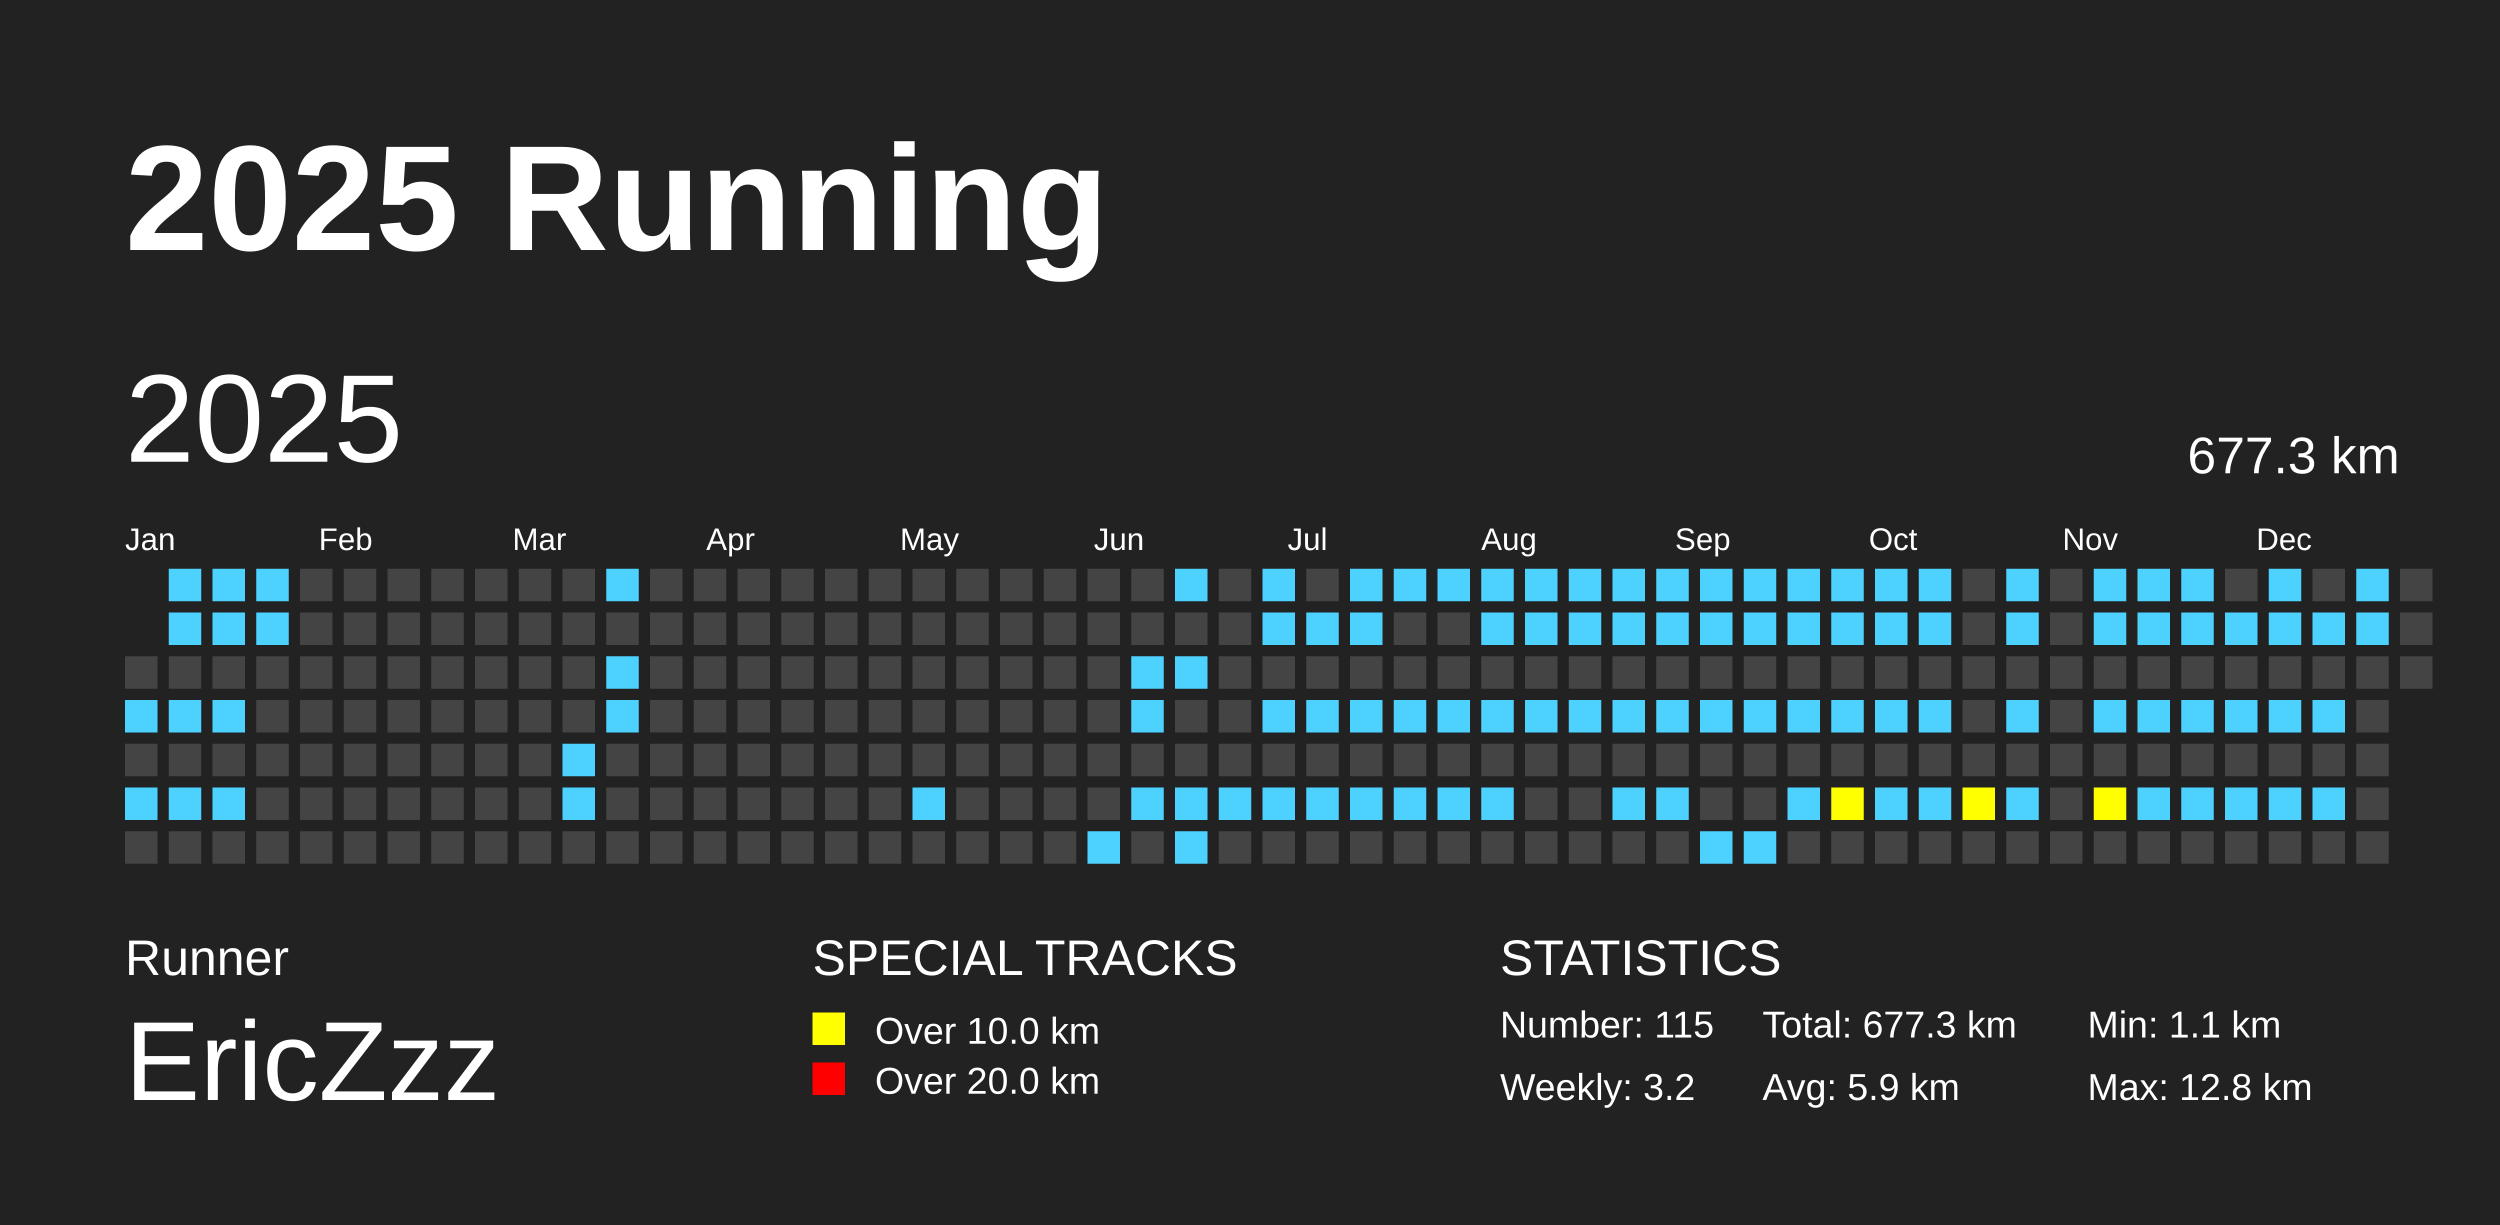
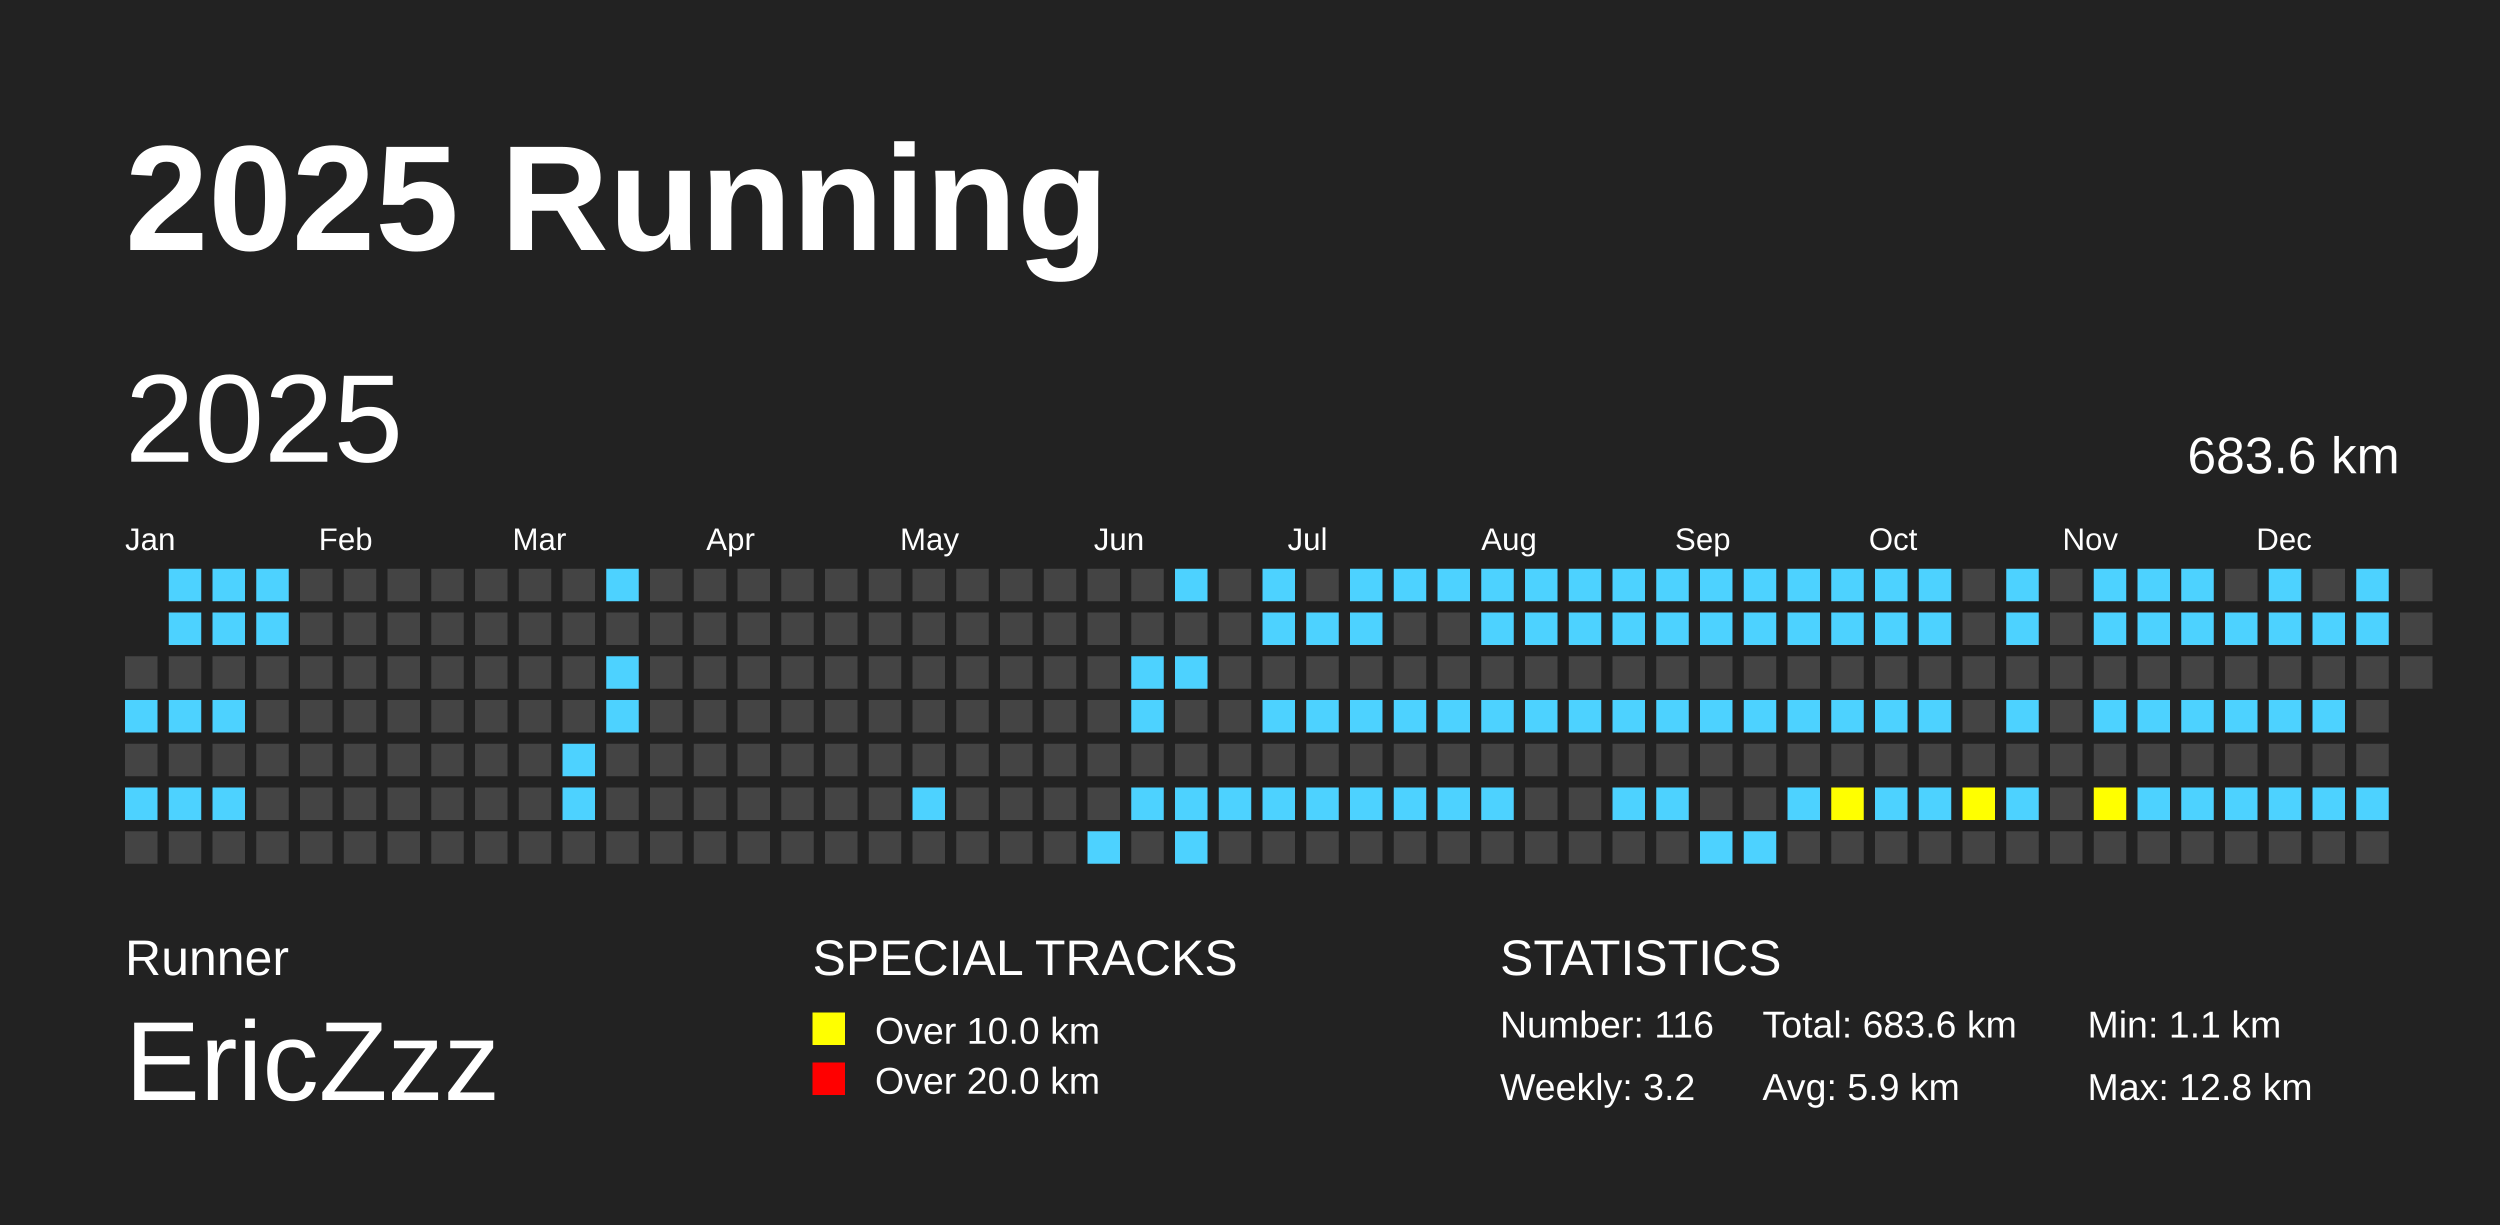
<svg xmlns="http://www.w3.org/2000/svg" baseProfile="full" height="98mm" version="1.1" viewBox="0,0,200,98" width="200mm">
  <defs />
  <rect fill="#222222" height="98" width="200" x="0" y="0" />
  <text fill="#FFFFFF" style="font-size:12px; font-family:Arial; font-weight:bold;" x="10" y="20">2025 Running</text>
  <text fill="#FFFFFF" style="font-size:4px; font-family:Arial" x="10" y="78">Runner</text>
  <text fill="#FFFFFF" style="font-size:9px; font-family:Arial" x="10" y="88">EricZzz</text>
  <text fill="#FFFFFF" style="font-size:4px; font-family:Arial" x="65" y="78">SPECIAL TRACKS</text>
  <rect fill="yellow" height="2.6" width="2.6" x="65" y="81" />
  <text fill="#FFFFFF" style="font-size:3px; font-family:Arial" x="70" y="83.5">Over 10.0 km</text>
  <rect fill="red" height="2.6" width="2.6" x="65" y="85" />
  <text fill="#FFFFFF" style="font-size:3px; font-family:Arial" x="70" y="87.5">Over 20.0 km</text>
  <text fill="#FFFFFF" style="font-size:4px; font-family:Arial" x="120" y="78">STATISTICS</text>
-   <text fill="#FFFFFF" style="font-size:3px; font-family:Arial" x="120" y="83">Number: 115</text>
+   <text fill="#FFFFFF" style="font-size:3px; font-family:Arial" x="120" y="83">Number: 116</text>
  <text fill="#FFFFFF" style="font-size:3px; font-family:Arial" x="120" y="88">Weekly: 3.2</text>
-   <text fill="#FFFFFF" style="font-size:3px; font-family:Arial" x="141" y="83">Total: 677.3 km</text>
+   <text fill="#FFFFFF" style="font-size:3px; font-family:Arial" x="141" y="83">Total: 683.6 km</text>
  <text fill="#FFFFFF" style="font-size:3px; font-family:Arial" x="141" y="88">Avg: 5.9 km</text>
  <text fill="#FFFFFF" style="font-size:3px; font-family:Arial" x="167" y="83">Min: 1.1 km</text>
  <text fill="#FFFFFF" style="font-size:3px; font-family:Arial" x="167" y="88">Max: 12.8 km</text>
  <text dominant-baseline="hanging" fill="#FFFFFF" style="font-size:10.0px; font-family:Arial;" x="10" y="30">2025</text>
-   <text dominant-baseline="hanging" fill="#FFFFFF" style="font-size:4.125px; font-family:Arial;" x="175" y="35">677.3 km</text>
+   <text dominant-baseline="hanging" fill="#FFFFFF" style="font-size:4.125px; font-family:Arial;" x="175" y="35">683.6 km</text>
  <text fill="#FFFFFF" style="font-size:2.5px; font-family:Arial" x="10.0" y="44">Jan</text>
  <text fill="#FFFFFF" style="font-size:2.5px; font-family:Arial" x="25.5" y="44">Feb</text>
  <text fill="#FFFFFF" style="font-size:2.5px; font-family:Arial" x="41.0" y="44">Mar</text>
  <text fill="#FFFFFF" style="font-size:2.5px; font-family:Arial" x="56.5" y="44">Apr</text>
  <text fill="#FFFFFF" style="font-size:2.5px; font-family:Arial" x="72.0" y="44">May</text>
  <text fill="#FFFFFF" style="font-size:2.5px; font-family:Arial" x="87.5" y="44">Jun</text>
  <text fill="#FFFFFF" style="font-size:2.5px; font-family:Arial" x="103.0" y="44">Jul</text>
  <text fill="#FFFFFF" style="font-size:2.5px; font-family:Arial" x="118.5" y="44">Aug</text>
  <text fill="#FFFFFF" style="font-size:2.5px; font-family:Arial" x="134.0" y="44">Sep</text>
  <text fill="#FFFFFF" style="font-size:2.5px; font-family:Arial" x="149.5" y="44">Oct</text>
  <text fill="#FFFFFF" style="font-size:2.5px; font-family:Arial" x="165.0" y="44">Nov</text>
  <text fill="#FFFFFF" style="font-size:2.5px; font-family:Arial" x="180.5" y="44">Dec</text>
  <rect fill="#444444" height="2.6" width="2.6" x="10.0" y="52.5" />
  <rect fill="#4DD2FF" height="2.6" width="2.6" x="10.0" y="56.0" />
  <rect fill="#444444" height="2.6" width="2.6" x="10.0" y="59.5" />
  <rect fill="#4DD2FF" height="2.6" width="2.6" x="10.0" y="63.0" />
  <rect fill="#444444" height="2.6" width="2.6" x="10.0" y="66.5" />
  <rect fill="#4DD2FF" height="2.6" width="2.6" x="13.5" y="45.5" />
  <rect fill="#4DD2FF" height="2.6" width="2.6" x="13.5" y="49.0" />
  <rect fill="#444444" height="2.6" width="2.6" x="13.5" y="52.5" />
  <rect fill="#4DD2FF" height="2.6" width="2.6" x="13.5" y="56.0" />
  <rect fill="#444444" height="2.6" width="2.6" x="13.5" y="59.5" />
  <rect fill="#4DD2FF" height="2.6" width="2.6" x="13.5" y="63.0" />
  <rect fill="#444444" height="2.6" width="2.6" x="13.5" y="66.5" />
  <rect fill="#4DD2FF" height="2.6" width="2.6" x="17.0" y="45.5" />
  <rect fill="#4DD2FF" height="2.6" width="2.6" x="17.0" y="49.0" />
  <rect fill="#444444" height="2.6" width="2.6" x="17.0" y="52.5" />
  <rect fill="#4DD2FF" height="2.6" width="2.6" x="17.0" y="56.0" />
  <rect fill="#444444" height="2.6" width="2.6" x="17.0" y="59.5" />
  <rect fill="#4DD2FF" height="2.6" width="2.6" x="17.0" y="63.0" />
  <rect fill="#444444" height="2.6" width="2.6" x="17.0" y="66.5" />
  <rect fill="#4DD2FF" height="2.6" width="2.6" x="20.5" y="45.5" />
  <rect fill="#4DD2FF" height="2.6" width="2.6" x="20.5" y="49.0" />
  <rect fill="#444444" height="2.6" width="2.6" x="20.5" y="52.5" />
  <rect fill="#444444" height="2.6" width="2.6" x="20.5" y="56.0" />
  <rect fill="#444444" height="2.6" width="2.6" x="20.5" y="59.5" />
  <rect fill="#444444" height="2.6" width="2.6" x="20.5" y="63.0" />
  <rect fill="#444444" height="2.6" width="2.6" x="20.5" y="66.5" />
  <rect fill="#444444" height="2.6" width="2.6" x="24.0" y="45.5" />
  <rect fill="#444444" height="2.6" width="2.6" x="24.0" y="49.0" />
  <rect fill="#444444" height="2.6" width="2.6" x="24.0" y="52.5" />
  <rect fill="#444444" height="2.6" width="2.6" x="24.0" y="56.0" />
  <rect fill="#444444" height="2.6" width="2.6" x="24.0" y="59.5" />
  <rect fill="#444444" height="2.6" width="2.6" x="24.0" y="63.0" />
  <rect fill="#444444" height="2.6" width="2.6" x="24.0" y="66.5" />
  <rect fill="#444444" height="2.6" width="2.6" x="27.5" y="45.5" />
  <rect fill="#444444" height="2.6" width="2.6" x="27.5" y="49.0" />
  <rect fill="#444444" height="2.6" width="2.6" x="27.5" y="52.5" />
  <rect fill="#444444" height="2.6" width="2.6" x="27.5" y="56.0" />
  <rect fill="#444444" height="2.6" width="2.6" x="27.5" y="59.5" />
  <rect fill="#444444" height="2.6" width="2.6" x="27.5" y="63.0" />
  <rect fill="#444444" height="2.6" width="2.6" x="27.5" y="66.5" />
  <rect fill="#444444" height="2.6" width="2.6" x="31.0" y="45.5" />
  <rect fill="#444444" height="2.6" width="2.6" x="31.0" y="49.0" />
  <rect fill="#444444" height="2.6" width="2.6" x="31.0" y="52.5" />
  <rect fill="#444444" height="2.6" width="2.6" x="31.0" y="56.0" />
  <rect fill="#444444" height="2.6" width="2.6" x="31.0" y="59.5" />
  <rect fill="#444444" height="2.6" width="2.6" x="31.0" y="63.0" />
  <rect fill="#444444" height="2.6" width="2.6" x="31.0" y="66.5" />
  <rect fill="#444444" height="2.6" width="2.6" x="34.5" y="45.5" />
  <rect fill="#444444" height="2.6" width="2.6" x="34.5" y="49.0" />
  <rect fill="#444444" height="2.6" width="2.6" x="34.5" y="52.5" />
  <rect fill="#444444" height="2.6" width="2.6" x="34.5" y="56.0" />
  <rect fill="#444444" height="2.6" width="2.6" x="34.5" y="59.5" />
  <rect fill="#444444" height="2.6" width="2.6" x="34.5" y="63.0" />
  <rect fill="#444444" height="2.6" width="2.6" x="34.5" y="66.5" />
  <rect fill="#444444" height="2.6" width="2.6" x="38.0" y="45.5" />
  <rect fill="#444444" height="2.6" width="2.6" x="38.0" y="49.0" />
  <rect fill="#444444" height="2.6" width="2.6" x="38.0" y="52.5" />
  <rect fill="#444444" height="2.6" width="2.6" x="38.0" y="56.0" />
  <rect fill="#444444" height="2.6" width="2.6" x="38.0" y="59.5" />
  <rect fill="#444444" height="2.6" width="2.6" x="38.0" y="63.0" />
  <rect fill="#444444" height="2.6" width="2.6" x="38.0" y="66.5" />
  <rect fill="#444444" height="2.6" width="2.6" x="41.5" y="45.5" />
  <rect fill="#444444" height="2.6" width="2.6" x="41.5" y="49.0" />
  <rect fill="#444444" height="2.6" width="2.6" x="41.5" y="52.5" />
  <rect fill="#444444" height="2.6" width="2.6" x="41.5" y="56.0" />
  <rect fill="#444444" height="2.6" width="2.6" x="41.5" y="59.5" />
  <rect fill="#444444" height="2.6" width="2.6" x="41.5" y="63.0" />
  <rect fill="#444444" height="2.6" width="2.6" x="41.5" y="66.5" />
  <rect fill="#444444" height="2.6" width="2.6" x="45.0" y="45.5" />
  <rect fill="#444444" height="2.6" width="2.6" x="45.0" y="49.0" />
  <rect fill="#444444" height="2.6" width="2.6" x="45.0" y="52.5" />
  <rect fill="#444444" height="2.6" width="2.6" x="45.0" y="56.0" />
  <rect fill="#4DD2FF" height="2.6" width="2.6" x="45.0" y="59.5" />
  <rect fill="#4DD2FF" height="2.6" width="2.6" x="45.0" y="63.0" />
  <rect fill="#444444" height="2.6" width="2.6" x="45.0" y="66.5" />
  <rect fill="#4DD2FF" height="2.6" width="2.6" x="48.5" y="45.5" />
  <rect fill="#444444" height="2.6" width="2.6" x="48.5" y="49.0" />
  <rect fill="#4DD2FF" height="2.6" width="2.6" x="48.5" y="52.5" />
  <rect fill="#4DD2FF" height="2.6" width="2.6" x="48.5" y="56.0" />
  <rect fill="#444444" height="2.6" width="2.6" x="48.5" y="59.5" />
  <rect fill="#444444" height="2.6" width="2.6" x="48.5" y="63.0" />
  <rect fill="#444444" height="2.6" width="2.6" x="48.5" y="66.5" />
  <rect fill="#444444" height="2.6" width="2.6" x="52.0" y="45.5" />
  <rect fill="#444444" height="2.6" width="2.6" x="52.0" y="49.0" />
  <rect fill="#444444" height="2.6" width="2.6" x="52.0" y="52.5" />
  <rect fill="#444444" height="2.6" width="2.6" x="52.0" y="56.0" />
  <rect fill="#444444" height="2.6" width="2.6" x="52.0" y="59.5" />
  <rect fill="#444444" height="2.6" width="2.6" x="52.0" y="63.0" />
  <rect fill="#444444" height="2.6" width="2.6" x="52.0" y="66.5" />
  <rect fill="#444444" height="2.6" width="2.6" x="55.5" y="45.5" />
  <rect fill="#444444" height="2.6" width="2.6" x="55.5" y="49.0" />
  <rect fill="#444444" height="2.6" width="2.6" x="55.5" y="52.5" />
  <rect fill="#444444" height="2.6" width="2.6" x="55.5" y="56.0" />
  <rect fill="#444444" height="2.6" width="2.6" x="55.5" y="59.5" />
  <rect fill="#444444" height="2.6" width="2.6" x="55.5" y="63.0" />
  <rect fill="#444444" height="2.6" width="2.6" x="55.5" y="66.5" />
  <rect fill="#444444" height="2.6" width="2.6" x="59.0" y="45.5" />
  <rect fill="#444444" height="2.6" width="2.6" x="59.0" y="49.0" />
  <rect fill="#444444" height="2.6" width="2.6" x="59.0" y="52.5" />
  <rect fill="#444444" height="2.6" width="2.6" x="59.0" y="56.0" />
  <rect fill="#444444" height="2.6" width="2.6" x="59.0" y="59.5" />
  <rect fill="#444444" height="2.6" width="2.6" x="59.0" y="63.0" />
  <rect fill="#444444" height="2.6" width="2.6" x="59.0" y="66.5" />
  <rect fill="#444444" height="2.6" width="2.6" x="62.5" y="45.5" />
  <rect fill="#444444" height="2.6" width="2.6" x="62.5" y="49.0" />
  <rect fill="#444444" height="2.6" width="2.6" x="62.5" y="52.5" />
  <rect fill="#444444" height="2.6" width="2.6" x="62.5" y="56.0" />
  <rect fill="#444444" height="2.6" width="2.6" x="62.5" y="59.5" />
  <rect fill="#444444" height="2.6" width="2.6" x="62.5" y="63.0" />
  <rect fill="#444444" height="2.6" width="2.6" x="62.5" y="66.5" />
  <rect fill="#444444" height="2.6" width="2.6" x="66.0" y="45.5" />
  <rect fill="#444444" height="2.6" width="2.6" x="66.0" y="49.0" />
  <rect fill="#444444" height="2.6" width="2.6" x="66.0" y="52.5" />
  <rect fill="#444444" height="2.6" width="2.6" x="66.0" y="56.0" />
  <rect fill="#444444" height="2.6" width="2.6" x="66.0" y="59.5" />
  <rect fill="#444444" height="2.6" width="2.6" x="66.0" y="63.0" />
  <rect fill="#444444" height="2.6" width="2.6" x="66.0" y="66.5" />
  <rect fill="#444444" height="2.6" width="2.6" x="69.5" y="45.5" />
  <rect fill="#444444" height="2.6" width="2.6" x="69.5" y="49.0" />
  <rect fill="#444444" height="2.6" width="2.6" x="69.5" y="52.5" />
  <rect fill="#444444" height="2.6" width="2.6" x="69.5" y="56.0" />
  <rect fill="#444444" height="2.6" width="2.6" x="69.5" y="59.5" />
  <rect fill="#444444" height="2.6" width="2.6" x="69.5" y="63.0" />
  <rect fill="#444444" height="2.6" width="2.6" x="69.5" y="66.5" />
  <rect fill="#444444" height="2.6" width="2.6" x="73.0" y="45.5" />
  <rect fill="#444444" height="2.6" width="2.6" x="73.0" y="49.0" />
  <rect fill="#444444" height="2.6" width="2.6" x="73.0" y="52.5" />
  <rect fill="#444444" height="2.6" width="2.6" x="73.0" y="56.0" />
  <rect fill="#444444" height="2.6" width="2.6" x="73.0" y="59.5" />
  <rect fill="#4DD2FF" height="2.6" width="2.6" x="73.0" y="63.0" />
  <rect fill="#444444" height="2.6" width="2.6" x="73.0" y="66.5" />
  <rect fill="#444444" height="2.6" width="2.6" x="76.5" y="45.5" />
  <rect fill="#444444" height="2.6" width="2.6" x="76.5" y="49.0" />
  <rect fill="#444444" height="2.6" width="2.6" x="76.5" y="52.5" />
  <rect fill="#444444" height="2.6" width="2.6" x="76.5" y="56.0" />
  <rect fill="#444444" height="2.6" width="2.6" x="76.5" y="59.5" />
  <rect fill="#444444" height="2.6" width="2.6" x="76.5" y="63.0" />
  <rect fill="#444444" height="2.6" width="2.6" x="76.5" y="66.5" />
  <rect fill="#444444" height="2.6" width="2.6" x="80.0" y="45.5" />
  <rect fill="#444444" height="2.6" width="2.6" x="80.0" y="49.0" />
  <rect fill="#444444" height="2.6" width="2.6" x="80.0" y="52.5" />
  <rect fill="#444444" height="2.6" width="2.6" x="80.0" y="56.0" />
  <rect fill="#444444" height="2.6" width="2.6" x="80.0" y="59.5" />
  <rect fill="#444444" height="2.6" width="2.6" x="80.0" y="63.0" />
  <rect fill="#444444" height="2.6" width="2.6" x="80.0" y="66.5" />
  <rect fill="#444444" height="2.6" width="2.6" x="83.5" y="45.5" />
  <rect fill="#444444" height="2.6" width="2.6" x="83.5" y="49.0" />
  <rect fill="#444444" height="2.6" width="2.6" x="83.5" y="52.5" />
  <rect fill="#444444" height="2.6" width="2.6" x="83.5" y="56.0" />
  <rect fill="#444444" height="2.6" width="2.6" x="83.5" y="59.5" />
  <rect fill="#444444" height="2.6" width="2.6" x="83.5" y="63.0" />
  <rect fill="#444444" height="2.6" width="2.6" x="83.5" y="66.5" />
  <rect fill="#444444" height="2.6" width="2.6" x="87.0" y="45.5" />
  <rect fill="#444444" height="2.6" width="2.6" x="87.0" y="49.0" />
  <rect fill="#444444" height="2.6" width="2.6" x="87.0" y="52.5" />
  <rect fill="#444444" height="2.6" width="2.6" x="87.0" y="56.0" />
  <rect fill="#444444" height="2.6" width="2.6" x="87.0" y="59.5" />
  <rect fill="#444444" height="2.6" width="2.6" x="87.0" y="63.0" />
  <rect fill="#4DD2FF" height="2.6" width="2.6" x="87.0" y="66.5" />
  <rect fill="#444444" height="2.6" width="2.6" x="90.5" y="45.5" />
  <rect fill="#444444" height="2.6" width="2.6" x="90.5" y="49.0" />
  <rect fill="#4DD2FF" height="2.6" width="2.6" x="90.5" y="52.5" />
  <rect fill="#4DD2FF" height="2.6" width="2.6" x="90.5" y="56.0" />
  <rect fill="#444444" height="2.6" width="2.6" x="90.5" y="59.5" />
  <rect fill="#4DD2FF" height="2.6" width="2.6" x="90.5" y="63.0" />
  <rect fill="#444444" height="2.6" width="2.6" x="90.5" y="66.5" />
  <rect fill="#4DD2FF" height="2.6" width="2.6" x="94.0" y="45.5" />
  <rect fill="#444444" height="2.6" width="2.6" x="94.0" y="49.0" />
  <rect fill="#4DD2FF" height="2.6" width="2.6" x="94.0" y="52.5" />
  <rect fill="#444444" height="2.6" width="2.6" x="94.0" y="56.0" />
  <rect fill="#444444" height="2.6" width="2.6" x="94.0" y="59.5" />
  <rect fill="#4DD2FF" height="2.6" width="2.6" x="94.0" y="63.0" />
  <rect fill="#4DD2FF" height="2.6" width="2.6" x="94.0" y="66.5" />
  <rect fill="#444444" height="2.6" width="2.6" x="97.5" y="45.5" />
  <rect fill="#444444" height="2.6" width="2.6" x="97.5" y="49.0" />
  <rect fill="#444444" height="2.6" width="2.6" x="97.5" y="52.5" />
  <rect fill="#444444" height="2.6" width="2.6" x="97.5" y="56.0" />
  <rect fill="#444444" height="2.6" width="2.6" x="97.5" y="59.5" />
  <rect fill="#4DD2FF" height="2.6" width="2.6" x="97.5" y="63.0" />
  <rect fill="#444444" height="2.6" width="2.6" x="97.5" y="66.5" />
  <rect fill="#4DD2FF" height="2.6" width="2.6" x="101.0" y="45.5" />
  <rect fill="#4DD2FF" height="2.6" width="2.6" x="101.0" y="49.0" />
  <rect fill="#444444" height="2.6" width="2.6" x="101.0" y="52.5" />
  <rect fill="#4DD2FF" height="2.6" width="2.6" x="101.0" y="56.0" />
  <rect fill="#444444" height="2.6" width="2.6" x="101.0" y="59.5" />
  <rect fill="#4DD2FF" height="2.6" width="2.6" x="101.0" y="63.0" />
  <rect fill="#444444" height="2.6" width="2.6" x="101.0" y="66.5" />
  <rect fill="#444444" height="2.6" width="2.6" x="104.5" y="45.5" />
  <rect fill="#4DD2FF" height="2.6" width="2.6" x="104.5" y="49.0" />
  <rect fill="#444444" height="2.6" width="2.6" x="104.5" y="52.5" />
  <rect fill="#4DD2FF" height="2.6" width="2.6" x="104.5" y="56.0" />
  <rect fill="#444444" height="2.6" width="2.6" x="104.5" y="59.5" />
  <rect fill="#4DD2FF" height="2.6" width="2.6" x="104.5" y="63.0" />
  <rect fill="#444444" height="2.6" width="2.6" x="104.5" y="66.5" />
  <rect fill="#4DD2FF" height="2.6" width="2.6" x="108.0" y="45.5" />
  <rect fill="#4DD2FF" height="2.6" width="2.6" x="108.0" y="49.0" />
  <rect fill="#444444" height="2.6" width="2.6" x="108.0" y="52.5" />
  <rect fill="#4DD2FF" height="2.6" width="2.6" x="108.0" y="56.0" />
  <rect fill="#444444" height="2.6" width="2.6" x="108.0" y="59.5" />
  <rect fill="#4DD2FF" height="2.6" width="2.6" x="108.0" y="63.0" />
  <rect fill="#444444" height="2.6" width="2.6" x="108.0" y="66.5" />
  <rect fill="#4DD2FF" height="2.6" width="2.6" x="111.5" y="45.5" />
  <rect fill="#444444" height="2.6" width="2.6" x="111.5" y="49.0" />
  <rect fill="#444444" height="2.6" width="2.6" x="111.5" y="52.5" />
  <rect fill="#4DD2FF" height="2.6" width="2.6" x="111.5" y="56.0" />
  <rect fill="#444444" height="2.6" width="2.6" x="111.5" y="59.5" />
  <rect fill="#4DD2FF" height="2.6" width="2.6" x="111.5" y="63.0" />
  <rect fill="#444444" height="2.6" width="2.6" x="111.5" y="66.5" />
  <rect fill="#4DD2FF" height="2.6" width="2.6" x="115.0" y="45.5" />
  <rect fill="#444444" height="2.6" width="2.6" x="115.0" y="49.0" />
  <rect fill="#444444" height="2.6" width="2.6" x="115.0" y="52.5" />
  <rect fill="#4DD2FF" height="2.6" width="2.6" x="115.0" y="56.0" />
  <rect fill="#444444" height="2.6" width="2.6" x="115.0" y="59.5" />
  <rect fill="#4DD2FF" height="2.6" width="2.6" x="115.0" y="63.0" />
  <rect fill="#444444" height="2.6" width="2.6" x="115.0" y="66.5" />
  <rect fill="#4DD2FF" height="2.6" width="2.6" x="118.5" y="45.5" />
  <rect fill="#4DD2FF" height="2.6" width="2.6" x="118.5" y="49.0" />
  <rect fill="#444444" height="2.6" width="2.6" x="118.5" y="52.5" />
  <rect fill="#4DD2FF" height="2.6" width="2.6" x="118.5" y="56.0" />
  <rect fill="#444444" height="2.6" width="2.6" x="118.5" y="59.5" />
  <rect fill="#4DD2FF" height="2.6" width="2.6" x="118.5" y="63.0" />
  <rect fill="#444444" height="2.6" width="2.6" x="118.5" y="66.5" />
  <rect fill="#4DD2FF" height="2.6" width="2.6" x="122.0" y="45.5" />
  <rect fill="#4DD2FF" height="2.6" width="2.6" x="122.0" y="49.0" />
  <rect fill="#444444" height="2.6" width="2.6" x="122.0" y="52.5" />
  <rect fill="#4DD2FF" height="2.6" width="2.6" x="122.0" y="56.0" />
  <rect fill="#444444" height="2.6" width="2.6" x="122.0" y="59.5" />
  <rect fill="#444444" height="2.6" width="2.6" x="122.0" y="63.0" />
  <rect fill="#444444" height="2.6" width="2.6" x="122.0" y="66.5" />
  <rect fill="#4DD2FF" height="2.6" width="2.6" x="125.5" y="45.5" />
  <rect fill="#4DD2FF" height="2.6" width="2.6" x="125.5" y="49.0" />
  <rect fill="#444444" height="2.6" width="2.6" x="125.5" y="52.5" />
  <rect fill="#4DD2FF" height="2.6" width="2.6" x="125.5" y="56.0" />
  <rect fill="#444444" height="2.6" width="2.6" x="125.5" y="59.5" />
  <rect fill="#444444" height="2.6" width="2.6" x="125.5" y="63.0" />
  <rect fill="#444444" height="2.6" width="2.6" x="125.5" y="66.5" />
  <rect fill="#4DD2FF" height="2.6" width="2.6" x="129.0" y="45.5" />
  <rect fill="#4DD2FF" height="2.6" width="2.6" x="129.0" y="49.0" />
  <rect fill="#444444" height="2.6" width="2.6" x="129.0" y="52.5" />
  <rect fill="#4DD2FF" height="2.6" width="2.6" x="129.0" y="56.0" />
  <rect fill="#444444" height="2.6" width="2.6" x="129.0" y="59.5" />
  <rect fill="#4DD2FF" height="2.6" width="2.6" x="129.0" y="63.0" />
  <rect fill="#444444" height="2.6" width="2.6" x="129.0" y="66.5" />
  <rect fill="#4DD2FF" height="2.6" width="2.6" x="132.5" y="45.5" />
  <rect fill="#4DD2FF" height="2.6" width="2.6" x="132.5" y="49.0" />
  <rect fill="#444444" height="2.6" width="2.6" x="132.5" y="52.5" />
  <rect fill="#4DD2FF" height="2.6" width="2.6" x="132.5" y="56.0" />
  <rect fill="#444444" height="2.6" width="2.6" x="132.5" y="59.5" />
  <rect fill="#4DD2FF" height="2.6" width="2.6" x="132.5" y="63.0" />
  <rect fill="#444444" height="2.6" width="2.6" x="132.5" y="66.5" />
  <rect fill="#4DD2FF" height="2.6" width="2.6" x="136.0" y="45.5" />
  <rect fill="#4DD2FF" height="2.6" width="2.6" x="136.0" y="49.0" />
  <rect fill="#444444" height="2.6" width="2.6" x="136.0" y="52.5" />
  <rect fill="#4DD2FF" height="2.6" width="2.6" x="136.0" y="56.0" />
  <rect fill="#444444" height="2.6" width="2.6" x="136.0" y="59.5" />
  <rect fill="#444444" height="2.6" width="2.6" x="136.0" y="63.0" />
  <rect fill="#4DD2FF" height="2.6" width="2.6" x="136.0" y="66.5" />
  <rect fill="#4DD2FF" height="2.6" width="2.6" x="139.5" y="45.5" />
  <rect fill="#4DD2FF" height="2.6" width="2.6" x="139.5" y="49.0" />
  <rect fill="#444444" height="2.6" width="2.6" x="139.5" y="52.5" />
  <rect fill="#4DD2FF" height="2.6" width="2.6" x="139.5" y="56.0" />
  <rect fill="#444444" height="2.6" width="2.6" x="139.5" y="59.5" />
  <rect fill="#444444" height="2.6" width="2.6" x="139.5" y="63.0" />
  <rect fill="#4DD2FF" height="2.6" width="2.6" x="139.5" y="66.5" />
  <rect fill="#4DD2FF" height="2.6" width="2.6" x="143.0" y="45.5" />
  <rect fill="#4DD2FF" height="2.6" width="2.6" x="143.0" y="49.0" />
  <rect fill="#444444" height="2.6" width="2.6" x="143.0" y="52.5" />
  <rect fill="#4DD2FF" height="2.6" width="2.6" x="143.0" y="56.0" />
  <rect fill="#444444" height="2.6" width="2.6" x="143.0" y="59.5" />
  <rect fill="#4DD2FF" height="2.6" width="2.6" x="143.0" y="63.0" />
  <rect fill="#444444" height="2.6" width="2.6" x="143.0" y="66.5" />
  <rect fill="#4DD2FF" height="2.6" width="2.6" x="146.5" y="45.5" />
  <rect fill="#4DD2FF" height="2.6" width="2.6" x="146.5" y="49.0" />
  <rect fill="#444444" height="2.6" width="2.6" x="146.5" y="52.5" />
  <rect fill="#4DD2FF" height="2.6" width="2.6" x="146.5" y="56.0" />
  <rect fill="#444444" height="2.6" width="2.6" x="146.5" y="59.5" />
  <rect fill="yellow" height="2.6" width="2.6" x="146.5" y="63.0" />
  <rect fill="#444444" height="2.6" width="2.6" x="146.5" y="66.5" />
  <rect fill="#4DD2FF" height="2.6" width="2.6" x="150.0" y="45.5" />
  <rect fill="#4DD2FF" height="2.6" width="2.6" x="150.0" y="49.0" />
  <rect fill="#444444" height="2.6" width="2.6" x="150.0" y="52.5" />
  <rect fill="#4DD2FF" height="2.6" width="2.6" x="150.0" y="56.0" />
  <rect fill="#444444" height="2.6" width="2.6" x="150.0" y="59.5" />
  <rect fill="#4DD2FF" height="2.6" width="2.6" x="150.0" y="63.0" />
  <rect fill="#444444" height="2.6" width="2.6" x="150.0" y="66.5" />
  <rect fill="#4DD2FF" height="2.6" width="2.6" x="153.5" y="45.5" />
  <rect fill="#4DD2FF" height="2.6" width="2.6" x="153.5" y="49.0" />
  <rect fill="#444444" height="2.6" width="2.6" x="153.5" y="52.5" />
  <rect fill="#4DD2FF" height="2.6" width="2.6" x="153.5" y="56.0" />
  <rect fill="#444444" height="2.6" width="2.6" x="153.5" y="59.5" />
  <rect fill="#4DD2FF" height="2.6" width="2.6" x="153.5" y="63.0" />
  <rect fill="#444444" height="2.6" width="2.6" x="153.5" y="66.5" />
  <rect fill="#444444" height="2.6" width="2.6" x="157.0" y="45.5" />
  <rect fill="#444444" height="2.6" width="2.6" x="157.0" y="49.0" />
  <rect fill="#444444" height="2.6" width="2.6" x="157.0" y="52.5" />
  <rect fill="#444444" height="2.6" width="2.6" x="157.0" y="56.0" />
  <rect fill="#444444" height="2.6" width="2.6" x="157.0" y="59.5" />
  <rect fill="yellow" height="2.6" width="2.6" x="157.0" y="63.0" />
  <rect fill="#444444" height="2.6" width="2.6" x="157.0" y="66.5" />
  <rect fill="#4DD2FF" height="2.6" width="2.6" x="160.5" y="45.5" />
  <rect fill="#4DD2FF" height="2.6" width="2.6" x="160.5" y="49.0" />
  <rect fill="#444444" height="2.6" width="2.6" x="160.5" y="52.5" />
  <rect fill="#4DD2FF" height="2.6" width="2.6" x="160.5" y="56.0" />
  <rect fill="#444444" height="2.6" width="2.6" x="160.5" y="59.5" />
  <rect fill="#4DD2FF" height="2.6" width="2.6" x="160.5" y="63.0" />
  <rect fill="#444444" height="2.6" width="2.6" x="160.5" y="66.5" />
  <rect fill="#444444" height="2.6" width="2.6" x="164.0" y="45.5" />
  <rect fill="#444444" height="2.6" width="2.6" x="164.0" y="49.0" />
  <rect fill="#444444" height="2.6" width="2.6" x="164.0" y="52.5" />
  <rect fill="#444444" height="2.6" width="2.6" x="164.0" y="56.0" />
  <rect fill="#444444" height="2.6" width="2.6" x="164.0" y="59.5" />
  <rect fill="#444444" height="2.6" width="2.6" x="164.0" y="63.0" />
  <rect fill="#444444" height="2.6" width="2.6" x="164.0" y="66.5" />
  <rect fill="#4DD2FF" height="2.6" width="2.6" x="167.5" y="45.5" />
  <rect fill="#4DD2FF" height="2.6" width="2.6" x="167.5" y="49.0" />
  <rect fill="#444444" height="2.6" width="2.6" x="167.5" y="52.5" />
  <rect fill="#4DD2FF" height="2.6" width="2.6" x="167.5" y="56.0" />
  <rect fill="#444444" height="2.6" width="2.6" x="167.5" y="59.5" />
  <rect fill="yellow" height="2.6" width="2.6" x="167.5" y="63.0" />
  <rect fill="#444444" height="2.6" width="2.6" x="167.5" y="66.5" />
  <rect fill="#4DD2FF" height="2.6" width="2.6" x="171.0" y="45.5" />
  <rect fill="#4DD2FF" height="2.6" width="2.6" x="171.0" y="49.0" />
  <rect fill="#444444" height="2.6" width="2.6" x="171.0" y="52.5" />
  <rect fill="#4DD2FF" height="2.6" width="2.6" x="171.0" y="56.0" />
  <rect fill="#444444" height="2.6" width="2.6" x="171.0" y="59.5" />
  <rect fill="#4DD2FF" height="2.6" width="2.6" x="171.0" y="63.0" />
  <rect fill="#444444" height="2.6" width="2.6" x="171.0" y="66.5" />
  <rect fill="#4DD2FF" height="2.6" width="2.6" x="174.5" y="45.5" />
  <rect fill="#4DD2FF" height="2.6" width="2.6" x="174.5" y="49.0" />
  <rect fill="#444444" height="2.6" width="2.6" x="174.5" y="52.5" />
  <rect fill="#4DD2FF" height="2.6" width="2.6" x="174.5" y="56.0" />
  <rect fill="#444444" height="2.6" width="2.6" x="174.5" y="59.5" />
  <rect fill="#4DD2FF" height="2.6" width="2.6" x="174.5" y="63.0" />
  <rect fill="#444444" height="2.6" width="2.6" x="174.5" y="66.5" />
  <rect fill="#444444" height="2.6" width="2.6" x="178.0" y="45.5" />
  <rect fill="#4DD2FF" height="2.6" width="2.6" x="178.0" y="49.0" />
  <rect fill="#444444" height="2.6" width="2.6" x="178.0" y="52.5" />
  <rect fill="#4DD2FF" height="2.6" width="2.6" x="178.0" y="56.0" />
  <rect fill="#444444" height="2.6" width="2.6" x="178.0" y="59.5" />
  <rect fill="#4DD2FF" height="2.6" width="2.6" x="178.0" y="63.0" />
  <rect fill="#444444" height="2.6" width="2.6" x="178.0" y="66.5" />
  <rect fill="#4DD2FF" height="2.6" width="2.6" x="181.5" y="45.5" />
  <rect fill="#4DD2FF" height="2.6" width="2.6" x="181.5" y="49.0" />
  <rect fill="#444444" height="2.6" width="2.6" x="181.5" y="52.5" />
  <rect fill="#4DD2FF" height="2.6" width="2.6" x="181.5" y="56.0" />
  <rect fill="#444444" height="2.6" width="2.6" x="181.5" y="59.5" />
  <rect fill="#4DD2FF" height="2.6" width="2.6" x="181.5" y="63.0" />
  <rect fill="#444444" height="2.6" width="2.6" x="181.5" y="66.5" />
  <rect fill="#444444" height="2.6" width="2.6" x="185.0" y="45.5" />
  <rect fill="#4DD2FF" height="2.6" width="2.6" x="185.0" y="49.0" />
  <rect fill="#444444" height="2.6" width="2.6" x="185.0" y="52.5" />
  <rect fill="#4DD2FF" height="2.6" width="2.6" x="185.0" y="56.0" />
  <rect fill="#444444" height="2.6" width="2.6" x="185.0" y="59.5" />
  <rect fill="#4DD2FF" height="2.6" width="2.6" x="185.0" y="63.0" />
  <rect fill="#444444" height="2.6" width="2.6" x="185.0" y="66.5" />
  <rect fill="#4DD2FF" height="2.6" width="2.6" x="188.5" y="45.5" />
  <rect fill="#4DD2FF" height="2.6" width="2.6" x="188.5" y="49.0" />
  <rect fill="#444444" height="2.6" width="2.6" x="188.5" y="52.5" />
  <rect fill="#444444" height="2.6" width="2.6" x="188.5" y="56.0" />
  <rect fill="#444444" height="2.6" width="2.6" x="188.5" y="59.5" />
-   <rect fill="#444444" height="2.6" width="2.6" x="188.5" y="63.0" />
+   <rect fill="#4DD2FF" height="2.6" width="2.6" x="188.5" y="63.0" />
  <rect fill="#444444" height="2.6" width="2.6" x="188.5" y="66.5" />
  <rect fill="#444444" height="2.6" width="2.6" x="192.0" y="45.5" />
  <rect fill="#444444" height="2.6" width="2.6" x="192.0" y="49.0" />
  <rect fill="#444444" height="2.6" width="2.6" x="192.0" y="52.5" />
</svg>
